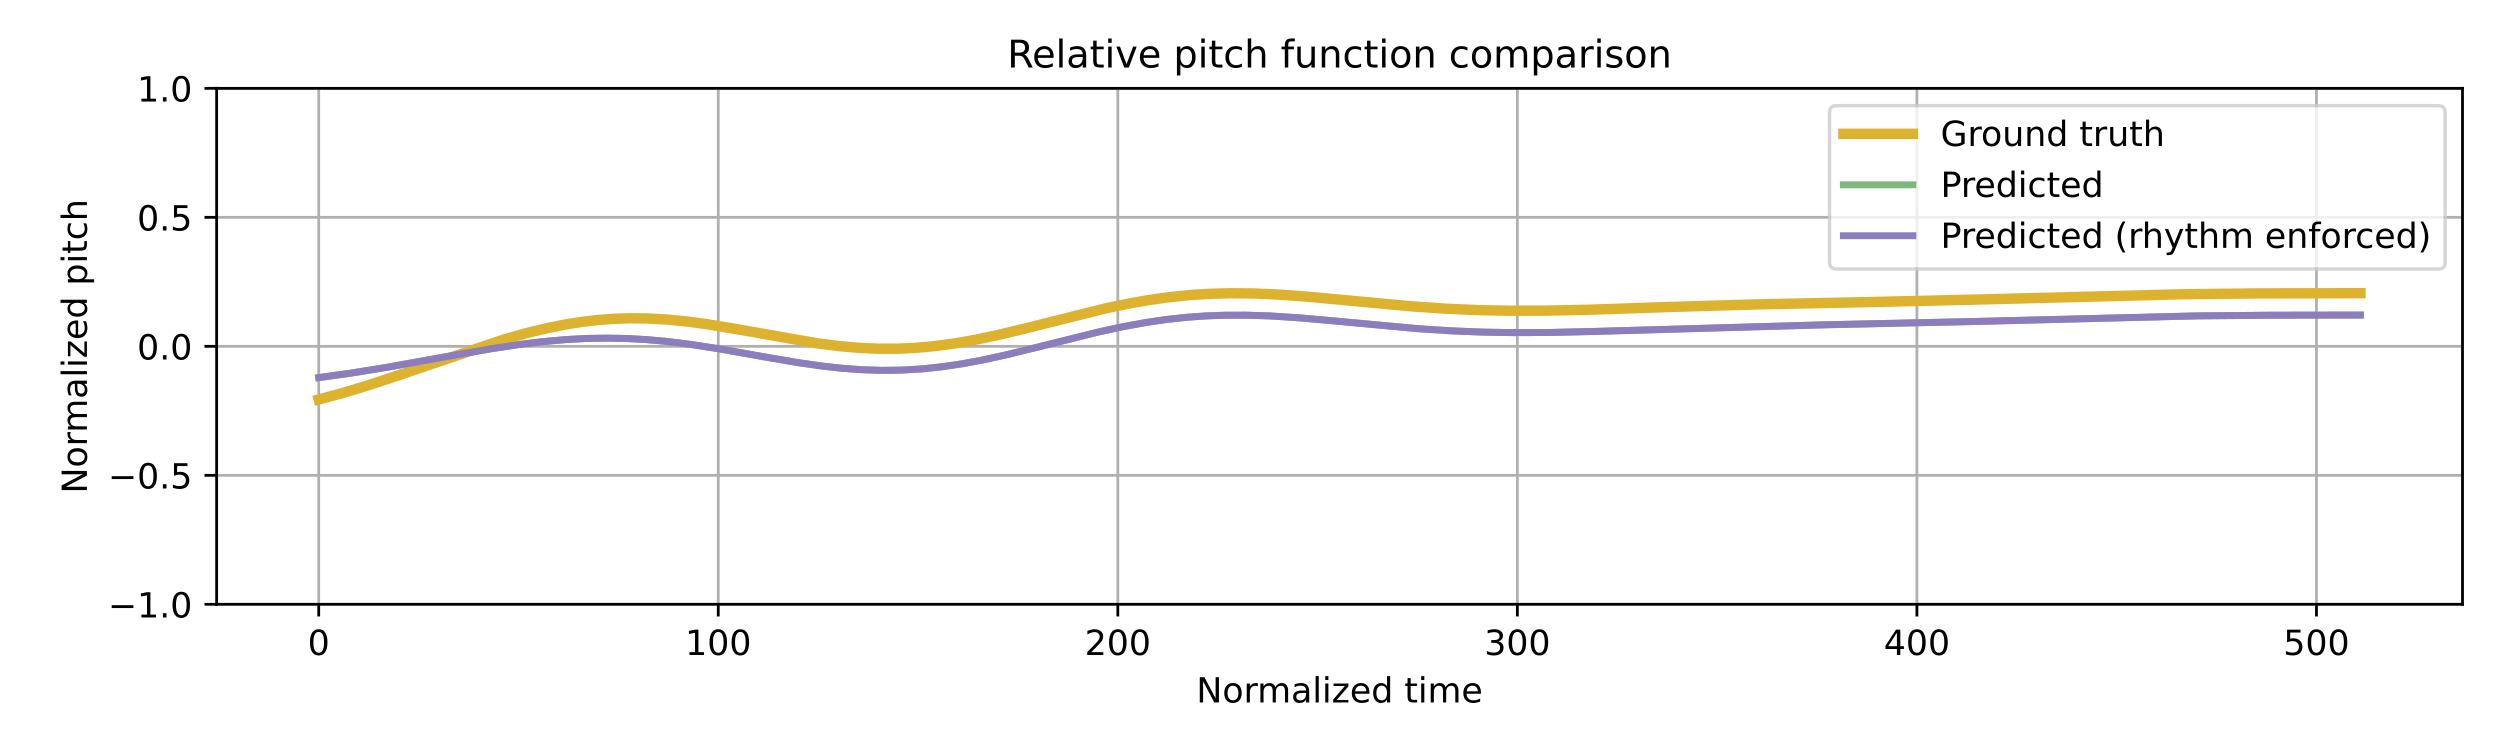
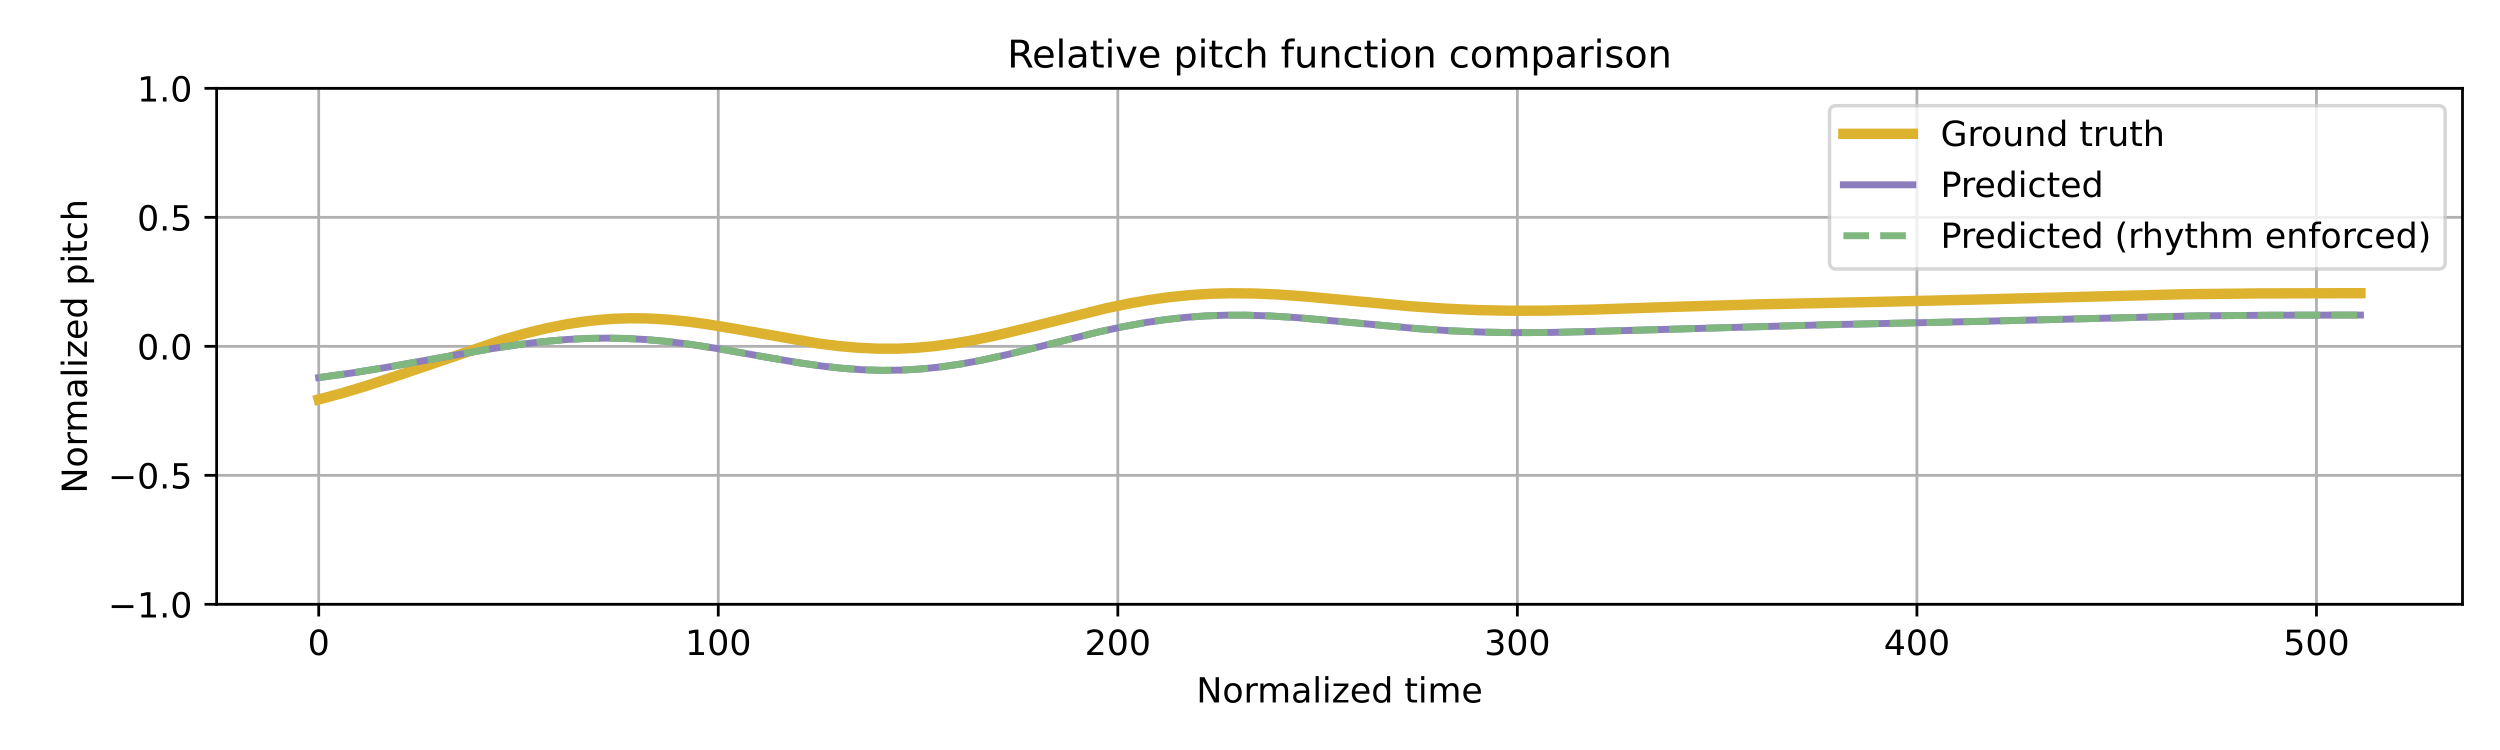
<svg xmlns="http://www.w3.org/2000/svg" xmlns:xlink="http://www.w3.org/1999/xlink" width="720pt" height="216pt" viewBox="0 0 720 216" version="1.1">
  <defs>
    <style type="text/css">*{stroke-linejoin: round; stroke-linecap: butt}</style>
  </defs>
  <g id="figure_1">
    <g id="patch_1">
      <path d="M 0 216  L 720 216  L 720 0  L 0 0  z " style="fill: #ffffff" />
    </g>
    <g id="axes_1">
      <g id="patch_2">
        <path d="M 62.39 174.04  L 709.2 174.04  L 709.2 25.44  L 62.39 25.44  z " style="fill: #ffffff" />
      </g>
      <g id="matplotlib.axis_1">
        <g id="xtick_1">
          <g id="line2d_1">
-             <path d="M 91.79 174.04  L 91.79 25.44  " clip-path="url(#pdd60c34e2d)" style="fill: none; stroke: #b0b0b0; stroke-width: 0.8; stroke-linecap: square" />
+             <path d="M 91.79 174.04  L 91.79 25.44  " clip-path="url(#p50a9465867)" style="fill: none; stroke: #b0b0b0; stroke-width: 0.8; stroke-linecap: square" />
          </g>
          <g id="line2d_2">
            <defs>
-               <path id="mc86337f830" d="M 0 0  L 0 3.5  " style="stroke: #000000; stroke-width: 0.8" />
-             </defs>
-             <g>
-               <use xlink:href="#mc86337f830" x="91.79" y="174.04" style="stroke: #000000; stroke-width: 0.8" />
+               <path id="ma3b66e88f8" d="M 0 0  L 0 3.5  " style="stroke: #000000; stroke-width: 0.8" />
+             </defs>
+             <g>
+               <use xlink:href="#ma3b66e88f8" x="91.79" y="174.04" style="stroke: #000000; stroke-width: 0.8" />
            </g>
          </g>
          <g id="text_1">
            <g transform="translate(88.60921 188.6384) scale(0.1 -0.1)">
              <defs>
                <path id="DejaVuSans-30" d="M 2034 4250  Q 1547 4250 1301 3770  Q 1056 3291 1056 2328  Q 1056 1369 1301 889  Q 1547 409 2034 409  Q 2525 409 2770 889  Q 3016 1369 3016 2328  Q 3016 3291 2770 3770  Q 2525 4250 2034 4250  z M 2034 4750  Q 2819 4750 3233 4129  Q 3647 3509 3647 2328  Q 3647 1150 3233 529  Q 2819 -91 2034 -91  Q 1250 -91 836 529  Q 422 1150 422 2328  Q 422 3509 836 4129  Q 1250 4750 2034 4750  z " transform="scale(0.015625)" />
              </defs>
              <use xlink:href="#DejaVuSans-30" />
            </g>
          </g>
        </g>
        <g id="xtick_2">
          <g id="line2d_3">
-             <path d="M 206.861 174.04  L 206.861 25.44  " clip-path="url(#pdd60c34e2d)" style="fill: none; stroke: #b0b0b0; stroke-width: 0.8; stroke-linecap: square" />
+             <path d="M 206.861 174.04  L 206.861 25.44  " clip-path="url(#p50a9465867)" style="fill: none; stroke: #b0b0b0; stroke-width: 0.8; stroke-linecap: square" />
          </g>
          <g id="line2d_4">
            <g>
-               <use xlink:href="#mc86337f830" x="206.861" y="174.04" style="stroke: #000000; stroke-width: 0.8" />
+               <use xlink:href="#ma3b66e88f8" x="206.861" y="174.04" style="stroke: #000000; stroke-width: 0.8" />
            </g>
          </g>
          <g id="text_2">
            <g transform="translate(197.317 188.6384) scale(0.1 -0.1)">
              <defs>
                <path id="DejaVuSans-31" d="M 794 531  L 1825 531  L 1825 4091  L 703 3866  L 703 4441  L 1819 4666  L 2450 4666  L 2450 531  L 3481 531  L 3481 0  L 794 0  L 794 531  z " transform="scale(0.015625)" />
              </defs>
              <use xlink:href="#DejaVuSans-31" />
              <use xlink:href="#DejaVuSans-30" transform="translate(63.62305 0)" />
              <use xlink:href="#DejaVuSans-30" transform="translate(127.2461 0)" />
            </g>
          </g>
        </g>
        <g id="xtick_3">
          <g id="line2d_5">
-             <path d="M 321.931 174.04  L 321.931 25.44  " clip-path="url(#pdd60c34e2d)" style="fill: none; stroke: #b0b0b0; stroke-width: 0.8; stroke-linecap: square" />
+             <path d="M 321.931 174.04  L 321.931 25.44  " clip-path="url(#p50a9465867)" style="fill: none; stroke: #b0b0b0; stroke-width: 0.8; stroke-linecap: square" />
          </g>
          <g id="line2d_6">
            <g>
-               <use xlink:href="#mc86337f830" x="321.931" y="174.04" style="stroke: #000000; stroke-width: 0.8" />
+               <use xlink:href="#ma3b66e88f8" x="321.931" y="174.04" style="stroke: #000000; stroke-width: 0.8" />
            </g>
          </g>
          <g id="text_3">
            <g transform="translate(312.3872 188.6384) scale(0.1 -0.1)">
              <defs>
                <path id="DejaVuSans-32" d="M 1228 531  L 3431 531  L 3431 0  L 469 0  L 469 531  Q 828 903 1448 1529  Q 2069 2156 2228 2338  Q 2531 2678 2651 2914  Q 2772 3150 2772 3378  Q 2772 3750 2511 3984  Q 2250 4219 1831 4219  Q 1534 4219 1204 4116  Q 875 4013 500 3803  L 500 4441  Q 881 4594 1212 4672  Q 1544 4750 1819 4750  Q 2544 4750 2975 4387  Q 3406 4025 3406 3419  Q 3406 3131 3298 2873  Q 3191 2616 2906 2266  Q 2828 2175 2409 1742  Q 1991 1309 1228 531  z " transform="scale(0.015625)" />
              </defs>
              <use xlink:href="#DejaVuSans-32" />
              <use xlink:href="#DejaVuSans-30" transform="translate(63.62305 0)" />
              <use xlink:href="#DejaVuSans-30" transform="translate(127.2461 0)" />
            </g>
          </g>
        </g>
        <g id="xtick_4">
          <g id="line2d_7">
-             <path d="M 437.001 174.04  L 437.001 25.44  " clip-path="url(#pdd60c34e2d)" style="fill: none; stroke: #b0b0b0; stroke-width: 0.8; stroke-linecap: square" />
+             <path d="M 437.001 174.04  L 437.001 25.44  " clip-path="url(#p50a9465867)" style="fill: none; stroke: #b0b0b0; stroke-width: 0.8; stroke-linecap: square" />
          </g>
          <g id="line2d_8">
            <g>
-               <use xlink:href="#mc86337f830" x="437.001" y="174.04" style="stroke: #000000; stroke-width: 0.8" />
+               <use xlink:href="#ma3b66e88f8" x="437.001" y="174.04" style="stroke: #000000; stroke-width: 0.8" />
            </g>
          </g>
          <g id="text_4">
            <g transform="translate(427.4575 188.6384) scale(0.1 -0.1)">
              <defs>
                <path id="DejaVuSans-33" d="M 2597 2516  Q 3050 2419 3304 2112  Q 3559 1806 3559 1356  Q 3559 666 3084 287  Q 2609 -91 1734 -91  Q 1441 -91 1130 -33  Q 819 25 488 141  L 488 750  Q 750 597 1062 519  Q 1375 441 1716 441  Q 2309 441 2620 675  Q 2931 909 2931 1356  Q 2931 1769 2642 2001  Q 2353 2234 1838 2234  L 1294 2234  L 1294 2753  L 1863 2753  Q 2328 2753 2575 2939  Q 2822 3125 2822 3475  Q 2822 3834 2567 4026  Q 2313 4219 1838 4219  Q 1578 4219 1281 4162  Q 984 4106 628 3988  L 628 4550  Q 988 4650 1302 4700  Q 1616 4750 1894 4750  Q 2613 4750 3031 4423  Q 3450 4097 3450 3541  Q 3450 3153 3228 2886  Q 3006 2619 2597 2516  z " transform="scale(0.015625)" />
              </defs>
              <use xlink:href="#DejaVuSans-33" />
              <use xlink:href="#DejaVuSans-30" transform="translate(63.62305 0)" />
              <use xlink:href="#DejaVuSans-30" transform="translate(127.2461 0)" />
            </g>
          </g>
        </g>
        <g id="xtick_5">
          <g id="line2d_9">
-             <path d="M 552.072 174.04  L 552.072 25.44  " clip-path="url(#pdd60c34e2d)" style="fill: none; stroke: #b0b0b0; stroke-width: 0.8; stroke-linecap: square" />
+             <path d="M 552.072 174.04  L 552.072 25.44  " clip-path="url(#p50a9465867)" style="fill: none; stroke: #b0b0b0; stroke-width: 0.8; stroke-linecap: square" />
          </g>
          <g id="line2d_10">
            <g>
-               <use xlink:href="#mc86337f830" x="552.072" y="174.04" style="stroke: #000000; stroke-width: 0.8" />
+               <use xlink:href="#ma3b66e88f8" x="552.072" y="174.04" style="stroke: #000000; stroke-width: 0.8" />
            </g>
          </g>
          <g id="text_5">
            <g transform="translate(542.5278 188.6384) scale(0.1 -0.1)">
              <defs>
                <path id="DejaVuSans-34" d="M 2419 4116  L 825 1625  L 2419 1625  L 2419 4116  z M 2253 4666  L 3047 4666  L 3047 1625  L 3713 1625  L 3713 1100  L 3047 1100  L 3047 0  L 2419 0  L 2419 1100  L 313 1100  L 313 1709  L 2253 4666  z " transform="scale(0.015625)" />
              </defs>
              <use xlink:href="#DejaVuSans-34" />
              <use xlink:href="#DejaVuSans-30" transform="translate(63.62305 0)" />
              <use xlink:href="#DejaVuSans-30" transform="translate(127.2461 0)" />
            </g>
          </g>
        </g>
        <g id="xtick_6">
          <g id="line2d_11">
-             <path d="M 667.142 174.04  L 667.142 25.44  " clip-path="url(#pdd60c34e2d)" style="fill: none; stroke: #b0b0b0; stroke-width: 0.8; stroke-linecap: square" />
+             <path d="M 667.142 174.04  L 667.142 25.44  " clip-path="url(#p50a9465867)" style="fill: none; stroke: #b0b0b0; stroke-width: 0.8; stroke-linecap: square" />
          </g>
          <g id="line2d_12">
            <g>
-               <use xlink:href="#mc86337f830" x="667.142" y="174.04" style="stroke: #000000; stroke-width: 0.8" />
+               <use xlink:href="#ma3b66e88f8" x="667.142" y="174.04" style="stroke: #000000; stroke-width: 0.8" />
            </g>
          </g>
          <g id="text_6">
            <g transform="translate(657.5981 188.6384) scale(0.1 -0.1)">
              <defs>
                <path id="DejaVuSans-35" d="M 691 4666  L 3169 4666  L 3169 4134  L 1269 4134  L 1269 2991  Q 1406 3038 1543 3061  Q 1681 3084 1819 3084  Q 2600 3084 3056 2656  Q 3513 2228 3513 1497  Q 3513 744 3044 326  Q 2575 -91 1722 -91  Q 1428 -91 1123 -41  Q 819 9 494 109  L 494 744  Q 775 591 1075 516  Q 1375 441 1709 441  Q 2250 441 2565 725  Q 2881 1009 2881 1497  Q 2881 1984 2565 2268  Q 2250 2553 1709 2553  Q 1456 2553 1204 2497  Q 953 2441 691 2322  L 691 4666  z " transform="scale(0.015625)" />
              </defs>
              <use xlink:href="#DejaVuSans-35" />
              <use xlink:href="#DejaVuSans-30" transform="translate(63.62305 0)" />
              <use xlink:href="#DejaVuSans-30" transform="translate(127.2461 0)" />
            </g>
          </g>
        </g>
        <g id="text_7">
          <g transform="translate(344.5544 202.3166) scale(0.1 -0.1)">
            <defs>
              <path id="DejaVuSans-4e" d="M 628 4666  L 1478 4666  L 3547 763  L 3547 4666  L 4159 4666  L 4159 0  L 3309 0  L 1241 3903  L 1241 0  L 628 0  L 628 4666  z " transform="scale(0.015625)" />
              <path id="DejaVuSans-6f" d="M 1959 3097  Q 1497 3097 1228 2736  Q 959 2375 959 1747  Q 959 1119 1226 758  Q 1494 397 1959 397  Q 2419 397 2687 759  Q 2956 1122 2956 1747  Q 2956 2369 2687 2733  Q 2419 3097 1959 3097  z M 1959 3584  Q 2709 3584 3137 3096  Q 3566 2609 3566 1747  Q 3566 888 3137 398  Q 2709 -91 1959 -91  Q 1206 -91 779 398  Q 353 888 353 1747  Q 353 2609 779 3096  Q 1206 3584 1959 3584  z " transform="scale(0.015625)" />
              <path id="DejaVuSans-72" d="M 2631 2963  Q 2534 3019 2420 3045  Q 2306 3072 2169 3072  Q 1681 3072 1420 2755  Q 1159 2438 1159 1844  L 1159 0  L 581 0  L 581 3500  L 1159 3500  L 1159 2956  Q 1341 3275 1631 3429  Q 1922 3584 2338 3584  Q 2397 3584 2469 3576  Q 2541 3569 2628 3553  L 2631 2963  z " transform="scale(0.015625)" />
              <path id="DejaVuSans-6d" d="M 3328 2828  Q 3544 3216 3844 3400  Q 4144 3584 4550 3584  Q 5097 3584 5394 3201  Q 5691 2819 5691 2113  L 5691 0  L 5113 0  L 5113 2094  Q 5113 2597 4934 2840  Q 4756 3084 4391 3084  Q 3944 3084 3684 2787  Q 3425 2491 3425 1978  L 3425 0  L 2847 0  L 2847 2094  Q 2847 2600 2669 2842  Q 2491 3084 2119 3084  Q 1678 3084 1418 2786  Q 1159 2488 1159 1978  L 1159 0  L 581 0  L 581 3500  L 1159 3500  L 1159 2956  Q 1356 3278 1631 3431  Q 1906 3584 2284 3584  Q 2666 3584 2933 3390  Q 3200 3197 3328 2828  z " transform="scale(0.015625)" />
              <path id="DejaVuSans-61" d="M 2194 1759  Q 1497 1759 1228 1600  Q 959 1441 959 1056  Q 959 750 1161 570  Q 1363 391 1709 391  Q 2188 391 2477 730  Q 2766 1069 2766 1631  L 2766 1759  L 2194 1759  z M 3341 1997  L 3341 0  L 2766 0  L 2766 531  Q 2569 213 2275 61  Q 1981 -91 1556 -91  Q 1019 -91 701 211  Q 384 513 384 1019  Q 384 1609 779 1909  Q 1175 2209 1959 2209  L 2766 2209  L 2766 2266  Q 2766 2663 2505 2880  Q 2244 3097 1772 3097  Q 1472 3097 1187 3025  Q 903 2953 641 2809  L 641 3341  Q 956 3463 1253 3523  Q 1550 3584 1831 3584  Q 2591 3584 2966 3190  Q 3341 2797 3341 1997  z " transform="scale(0.015625)" />
              <path id="DejaVuSans-6c" d="M 603 4863  L 1178 4863  L 1178 0  L 603 0  L 603 4863  z " transform="scale(0.015625)" />
              <path id="DejaVuSans-69" d="M 603 3500  L 1178 3500  L 1178 0  L 603 0  L 603 3500  z M 603 4863  L 1178 4863  L 1178 4134  L 603 4134  L 603 4863  z " transform="scale(0.015625)" />
              <path id="DejaVuSans-7a" d="M 353 3500  L 3084 3500  L 3084 2975  L 922 459  L 3084 459  L 3084 0  L 275 0  L 275 525  L 2438 3041  L 353 3041  L 353 3500  z " transform="scale(0.015625)" />
              <path id="DejaVuSans-65" d="M 3597 1894  L 3597 1613  L 953 1613  Q 991 1019 1311 708  Q 1631 397 2203 397  Q 2534 397 2845 478  Q 3156 559 3463 722  L 3463 178  Q 3153 47 2828 -22  Q 2503 -91 2169 -91  Q 1331 -91 842 396  Q 353 884 353 1716  Q 353 2575 817 3079  Q 1281 3584 2069 3584  Q 2775 3584 3186 3129  Q 3597 2675 3597 1894  z M 3022 2063  Q 3016 2534 2758 2815  Q 2500 3097 2075 3097  Q 1594 3097 1305 2825  Q 1016 2553 972 2059  L 3022 2063  z " transform="scale(0.015625)" />
              <path id="DejaVuSans-64" d="M 2906 2969  L 2906 4863  L 3481 4863  L 3481 0  L 2906 0  L 2906 525  Q 2725 213 2448 61  Q 2172 -91 1784 -91  Q 1150 -91 751 415  Q 353 922 353 1747  Q 353 2572 751 3078  Q 1150 3584 1784 3584  Q 2172 3584 2448 3432  Q 2725 3281 2906 2969  z M 947 1747  Q 947 1113 1208 752  Q 1469 391 1925 391  Q 2381 391 2643 752  Q 2906 1113 2906 1747  Q 2906 2381 2643 2742  Q 2381 3103 1925 3103  Q 1469 3103 1208 2742  Q 947 2381 947 1747  z " transform="scale(0.015625)" />
              <path id="DejaVuSans-20" transform="scale(0.015625)" />
              <path id="DejaVuSans-74" d="M 1172 4494  L 1172 3500  L 2356 3500  L 2356 3053  L 1172 3053  L 1172 1153  Q 1172 725 1289 603  Q 1406 481 1766 481  L 2356 481  L 2356 0  L 1766 0  Q 1100 0 847 248  Q 594 497 594 1153  L 594 3053  L 172 3053  L 172 3500  L 594 3500  L 594 4494  L 1172 4494  z " transform="scale(0.015625)" />
            </defs>
            <use xlink:href="#DejaVuSans-4e" />
            <use xlink:href="#DejaVuSans-6f" transform="translate(74.80469 0)" />
            <use xlink:href="#DejaVuSans-72" transform="translate(135.9863 0)" />
            <use xlink:href="#DejaVuSans-6d" transform="translate(175.3496 0)" />
            <use xlink:href="#DejaVuSans-61" transform="translate(272.7617 0)" />
            <use xlink:href="#DejaVuSans-6c" transform="translate(334.041 0)" />
            <use xlink:href="#DejaVuSans-69" transform="translate(361.8242 0)" />
            <use xlink:href="#DejaVuSans-7a" transform="translate(389.6074 0)" />
            <use xlink:href="#DejaVuSans-65" transform="translate(442.0977 0)" />
            <use xlink:href="#DejaVuSans-64" transform="translate(503.6211 0)" />
            <use xlink:href="#DejaVuSans-20" transform="translate(567.0977 0)" />
            <use xlink:href="#DejaVuSans-74" transform="translate(598.8848 0)" />
            <use xlink:href="#DejaVuSans-69" transform="translate(638.0938 0)" />
            <use xlink:href="#DejaVuSans-6d" transform="translate(665.877 0)" />
            <use xlink:href="#DejaVuSans-65" transform="translate(763.2891 0)" />
          </g>
        </g>
      </g>
      <g id="matplotlib.axis_2">
        <g id="ytick_1">
          <g id="line2d_13">
-             <path d="M 62.39 174.04  L 709.2 174.04  " clip-path="url(#pdd60c34e2d)" style="fill: none; stroke: #b0b0b0; stroke-width: 0.8; stroke-linecap: square" />
+             <path d="M 62.39 174.04  L 709.2 174.04  " clip-path="url(#p50a9465867)" style="fill: none; stroke: #b0b0b0; stroke-width: 0.8; stroke-linecap: square" />
          </g>
          <g id="line2d_14">
            <defs>
-               <path id="mdc6398d1dd" d="M 0 0  L -3.5 0  " style="stroke: #000000; stroke-width: 0.8" />
-             </defs>
-             <g>
-               <use xlink:href="#mdc6398d1dd" x="62.39" y="174.04" style="stroke: #000000; stroke-width: 0.8" />
+               <path id="m02792eb2a5" d="M 0 0  L -3.5 0  " style="stroke: #000000; stroke-width: 0.8" />
+             </defs>
+             <g>
+               <use xlink:href="#m02792eb2a5" x="62.39" y="174.04" style="stroke: #000000; stroke-width: 0.8" />
            </g>
          </g>
          <g id="text_8">
            <g transform="translate(31.10719 177.8392) scale(0.1 -0.1)">
              <defs>
                <path id="DejaVuSans-2212" d="M 678 2272  L 4684 2272  L 4684 1741  L 678 1741  L 678 2272  z " transform="scale(0.015625)" />
                <path id="DejaVuSans-2e" d="M 684 794  L 1344 794  L 1344 0  L 684 0  L 684 794  z " transform="scale(0.015625)" />
              </defs>
              <use xlink:href="#DejaVuSans-2212" />
              <use xlink:href="#DejaVuSans-31" transform="translate(83.78906 0)" />
              <use xlink:href="#DejaVuSans-2e" transform="translate(147.4121 0)" />
              <use xlink:href="#DejaVuSans-30" transform="translate(179.1992 0)" />
            </g>
          </g>
        </g>
        <g id="ytick_2">
          <g id="line2d_15">
-             <path d="M 62.39 136.89  L 709.2 136.89  " clip-path="url(#pdd60c34e2d)" style="fill: none; stroke: #b0b0b0; stroke-width: 0.8; stroke-linecap: square" />
+             <path d="M 62.39 136.89  L 709.2 136.89  " clip-path="url(#p50a9465867)" style="fill: none; stroke: #b0b0b0; stroke-width: 0.8; stroke-linecap: square" />
          </g>
          <g id="line2d_16">
            <g>
-               <use xlink:href="#mdc6398d1dd" x="62.39" y="136.89" style="stroke: #000000; stroke-width: 0.8" />
+               <use xlink:href="#m02792eb2a5" x="62.39" y="136.89" style="stroke: #000000; stroke-width: 0.8" />
            </g>
          </g>
          <g id="text_9">
            <g transform="translate(31.10719 140.6892) scale(0.1 -0.1)">
              <use xlink:href="#DejaVuSans-2212" />
              <use xlink:href="#DejaVuSans-30" transform="translate(83.78906 0)" />
              <use xlink:href="#DejaVuSans-2e" transform="translate(147.4121 0)" />
              <use xlink:href="#DejaVuSans-35" transform="translate(179.1992 0)" />
            </g>
          </g>
        </g>
        <g id="ytick_3">
          <g id="line2d_17">
-             <path d="M 62.39 99.74  L 709.2 99.74  " clip-path="url(#pdd60c34e2d)" style="fill: none; stroke: #b0b0b0; stroke-width: 0.8; stroke-linecap: square" />
+             <path d="M 62.39 99.74  L 709.2 99.74  " clip-path="url(#p50a9465867)" style="fill: none; stroke: #b0b0b0; stroke-width: 0.8; stroke-linecap: square" />
          </g>
          <g id="line2d_18">
            <g>
-               <use xlink:href="#mdc6398d1dd" x="62.39" y="99.74" style="stroke: #000000; stroke-width: 0.8" />
+               <use xlink:href="#m02792eb2a5" x="62.39" y="99.74" style="stroke: #000000; stroke-width: 0.8" />
            </g>
          </g>
          <g id="text_10">
            <g transform="translate(39.48687 103.5392) scale(0.1 -0.1)">
              <use xlink:href="#DejaVuSans-30" />
              <use xlink:href="#DejaVuSans-2e" transform="translate(63.62305 0)" />
              <use xlink:href="#DejaVuSans-30" transform="translate(95.41016 0)" />
            </g>
          </g>
        </g>
        <g id="ytick_4">
          <g id="line2d_19">
-             <path d="M 62.39 62.59  L 709.2 62.59  " clip-path="url(#pdd60c34e2d)" style="fill: none; stroke: #b0b0b0; stroke-width: 0.8; stroke-linecap: square" />
+             <path d="M 62.39 62.59  L 709.2 62.59  " clip-path="url(#p50a9465867)" style="fill: none; stroke: #b0b0b0; stroke-width: 0.8; stroke-linecap: square" />
          </g>
          <g id="line2d_20">
            <g>
-               <use xlink:href="#mdc6398d1dd" x="62.39" y="62.59" style="stroke: #000000; stroke-width: 0.8" />
+               <use xlink:href="#m02792eb2a5" x="62.39" y="62.59" style="stroke: #000000; stroke-width: 0.8" />
            </g>
          </g>
          <g id="text_11">
            <g transform="translate(39.48687 66.38922) scale(0.1 -0.1)">
              <use xlink:href="#DejaVuSans-30" />
              <use xlink:href="#DejaVuSans-2e" transform="translate(63.62305 0)" />
              <use xlink:href="#DejaVuSans-35" transform="translate(95.41016 0)" />
            </g>
          </g>
        </g>
        <g id="ytick_5">
          <g id="line2d_21">
-             <path d="M 62.39 25.44  L 709.2 25.44  " clip-path="url(#pdd60c34e2d)" style="fill: none; stroke: #b0b0b0; stroke-width: 0.8; stroke-linecap: square" />
+             <path d="M 62.39 25.44  L 709.2 25.44  " clip-path="url(#p50a9465867)" style="fill: none; stroke: #b0b0b0; stroke-width: 0.8; stroke-linecap: square" />
          </g>
          <g id="line2d_22">
            <g>
-               <use xlink:href="#mdc6398d1dd" x="62.39" y="25.44" style="stroke: #000000; stroke-width: 0.8" />
+               <use xlink:href="#m02792eb2a5" x="62.39" y="25.44" style="stroke: #000000; stroke-width: 0.8" />
            </g>
          </g>
          <g id="text_12">
            <g transform="translate(39.48687 29.23922) scale(0.1 -0.1)">
              <use xlink:href="#DejaVuSans-31" />
              <use xlink:href="#DejaVuSans-2e" transform="translate(63.62305 0)" />
              <use xlink:href="#DejaVuSans-30" transform="translate(95.41016 0)" />
            </g>
          </g>
        </g>
        <g id="text_13">
          <g transform="translate(25.0275 142.1259) rotate(-90) scale(0.1 -0.1)">
            <defs>
              <path id="DejaVuSans-70" d="M 1159 525  L 1159 -1331  L 581 -1331  L 581 3500  L 1159 3500  L 1159 2969  Q 1341 3281 1617 3432  Q 1894 3584 2278 3584  Q 2916 3584 3314 3078  Q 3713 2572 3713 1747  Q 3713 922 3314 415  Q 2916 -91 2278 -91  Q 1894 -91 1617 61  Q 1341 213 1159 525  z M 3116 1747  Q 3116 2381 2855 2742  Q 2594 3103 2138 3103  Q 1681 3103 1420 2742  Q 1159 2381 1159 1747  Q 1159 1113 1420 752  Q 1681 391 2138 391  Q 2594 391 2855 752  Q 3116 1113 3116 1747  z " transform="scale(0.015625)" />
              <path id="DejaVuSans-63" d="M 3122 3366  L 3122 2828  Q 2878 2963 2633 3030  Q 2388 3097 2138 3097  Q 1578 3097 1268 2742  Q 959 2388 959 1747  Q 959 1106 1268 751  Q 1578 397 2138 397  Q 2388 397 2633 464  Q 2878 531 3122 666  L 3122 134  Q 2881 22 2623 -34  Q 2366 -91 2075 -91  Q 1284 -91 818 406  Q 353 903 353 1747  Q 353 2603 823 3093  Q 1294 3584 2113 3584  Q 2378 3584 2631 3529  Q 2884 3475 3122 3366  z " transform="scale(0.015625)" />
              <path id="DejaVuSans-68" d="M 3513 2113  L 3513 0  L 2938 0  L 2938 2094  Q 2938 2591 2744 2837  Q 2550 3084 2163 3084  Q 1697 3084 1428 2787  Q 1159 2491 1159 1978  L 1159 0  L 581 0  L 581 4863  L 1159 4863  L 1159 2956  Q 1366 3272 1645 3428  Q 1925 3584 2291 3584  Q 2894 3584 3203 3211  Q 3513 2838 3513 2113  z " transform="scale(0.015625)" />
            </defs>
            <use xlink:href="#DejaVuSans-4e" />
            <use xlink:href="#DejaVuSans-6f" transform="translate(74.80469 0)" />
            <use xlink:href="#DejaVuSans-72" transform="translate(135.9863 0)" />
            <use xlink:href="#DejaVuSans-6d" transform="translate(175.3496 0)" />
            <use xlink:href="#DejaVuSans-61" transform="translate(272.7617 0)" />
            <use xlink:href="#DejaVuSans-6c" transform="translate(334.041 0)" />
            <use xlink:href="#DejaVuSans-69" transform="translate(361.8242 0)" />
            <use xlink:href="#DejaVuSans-7a" transform="translate(389.6074 0)" />
            <use xlink:href="#DejaVuSans-65" transform="translate(442.0977 0)" />
            <use xlink:href="#DejaVuSans-64" transform="translate(503.6211 0)" />
            <use xlink:href="#DejaVuSans-20" transform="translate(567.0977 0)" />
            <use xlink:href="#DejaVuSans-70" transform="translate(598.8848 0)" />
            <use xlink:href="#DejaVuSans-69" transform="translate(662.3613 0)" />
            <use xlink:href="#DejaVuSans-74" transform="translate(690.1445 0)" />
            <use xlink:href="#DejaVuSans-63" transform="translate(729.3535 0)" />
            <use xlink:href="#DejaVuSans-68" transform="translate(784.334 0)" />
          </g>
        </g>
      </g>
      <g id="line2d_23">
-         <path d="M 91.79 115.042  L 98.695 113.182  L 105.599 111.101  L 114.805 108.064  L 144.723 97.896  L 151.627 95.941  L 157.381 94.544  L 163.134 93.397  L 167.737 92.677  L 172.34 92.146  L 176.942 91.807  L 181.545 91.662  L 186.148 91.707  L 191.902 92.014  L 197.655 92.571  L 203.409 93.34  L 211.464 94.672  L 235.628 98.924  L 241.382 99.65  L 247.135 100.161  L 252.889 100.423  L 258.642 100.416  L 263.245 100.209  L 268.999 99.702  L 274.752 98.935  L 280.506 97.935  L 287.41 96.483  L 295.465 94.541  L 318.479 88.8  L 325.383 87.369  L 331.137 86.368  L 336.89 85.569  L 342.644 84.984  L 348.397 84.615  L 354.151 84.457  L 361.055 84.519  L 367.959 84.818  L 376.014 85.393  L 387.521 86.46  L 405.932 88.177  L 416.289 88.893  L 425.494 89.302  L 434.7 89.49  L 445.056 89.469  L 457.714 89.198  L 481.879 88.377  L 506.043 87.664  L 538.263 86.998  L 570.483 86.242  L 629.169 84.735  L 649.881 84.507  L 678.649 84.438  L 679.8 84.438  L 679.8 84.438  " clip-path="url(#pdd60c34e2d)" style="fill: none; stroke: #ddb22f; stroke-width: 3; stroke-linecap: square" />
+         <path d="M 91.79 115.042  L 98.695 113.182  L 105.599 111.101  L 114.805 108.064  L 144.723 97.896  L 151.627 95.941  L 157.381 94.544  L 163.134 93.397  L 167.737 92.677  L 172.34 92.146  L 176.942 91.807  L 181.545 91.662  L 186.148 91.707  L 191.902 92.014  L 197.655 92.571  L 203.409 93.34  L 211.464 94.672  L 235.628 98.924  L 241.382 99.65  L 247.135 100.161  L 252.889 100.423  L 258.642 100.416  L 263.245 100.209  L 268.999 99.702  L 274.752 98.935  L 280.506 97.935  L 287.41 96.483  L 295.465 94.541  L 318.479 88.8  L 325.383 87.369  L 331.137 86.368  L 336.89 85.569  L 342.644 84.984  L 348.397 84.615  L 354.151 84.457  L 361.055 84.519  L 367.959 84.818  L 376.014 85.393  L 387.521 86.46  L 405.932 88.177  L 416.289 88.893  L 425.494 89.302  L 434.7 89.49  L 445.056 89.469  L 457.714 89.198  L 481.879 88.377  L 506.043 87.664  L 538.263 86.998  L 570.483 86.242  L 629.169 84.735  L 649.881 84.507  L 678.649 84.438  L 679.8 84.438  L 679.8 84.438  " clip-path="url(#p50a9465867)" style="fill: none; stroke: #ddb22f; stroke-width: 3; stroke-linecap: square" />
      </g>
      <g id="line2d_24">
-         <path d="M 91.79 108.746  L 100.996 107.474  L 111.352 105.799  L 126.312 103.106  L 141.271 100.466  L 149.326 99.249  L 156.23 98.401  L 163.134 97.785  L 168.888 97.478  L 174.641 97.374  L 180.395 97.482  L 186.148 97.8  L 191.902 98.317  L 198.806 99.171  L 206.861 100.42  L 219.518 102.668  L 229.875 104.44  L 236.779 105.428  L 242.533 106.063  L 248.286 106.485  L 254.04 106.666  L 259.793 106.586  L 265.547 106.239  L 271.3 105.631  L 277.054 104.78  L 282.807 103.715  L 289.711 102.211  L 298.917 99.955  L 316.177 95.654  L 323.082 94.154  L 329.986 92.885  L 335.739 92.039  L 341.493 91.404  L 347.246 90.985  L 353 90.778  L 358.753 90.768  L 365.658 90.986  L 373.713 91.494  L 384.069 92.406  L 408.234 94.648  L 417.439 95.251  L 426.645 95.636  L 435.851 95.8  L 446.207 95.755  L 458.865 95.464  L 525.605 93.541  L 568.181 92.601  L 632.621 90.978  L 654.484 90.778  L 679.8 90.734  L 679.8 90.734  " clip-path="url(#pdd60c34e2d)" style="fill: none; stroke: #7fb77e; stroke-width: 2; stroke-linecap: square" />
+         <path d="M 91.79 108.746  L 100.996 107.474  L 111.352 105.799  L 126.312 103.106  L 141.271 100.466  L 149.326 99.249  L 156.23 98.401  L 163.134 97.785  L 168.888 97.478  L 174.641 97.374  L 180.395 97.482  L 186.148 97.8  L 191.902 98.317  L 198.806 99.171  L 206.861 100.42  L 219.518 102.668  L 229.875 104.44  L 236.779 105.428  L 242.533 106.063  L 248.286 106.485  L 254.04 106.666  L 259.793 106.586  L 265.547 106.239  L 271.3 105.631  L 277.054 104.78  L 282.807 103.715  L 289.711 102.211  L 298.917 99.955  L 316.177 95.654  L 323.082 94.154  L 329.986 92.885  L 335.739 92.039  L 341.493 91.404  L 347.246 90.985  L 353 90.778  L 358.753 90.768  L 365.658 90.986  L 373.713 91.494  L 384.069 92.406  L 408.234 94.648  L 417.439 95.251  L 426.645 95.636  L 435.851 95.8  L 446.207 95.755  L 458.865 95.464  L 525.605 93.541  L 568.181 92.601  L 632.621 90.978  L 654.484 90.778  L 679.8 90.734  L 679.8 90.734  " clip-path="url(#p50a9465867)" style="fill: none; stroke: #8e7dbe; stroke-width: 2; stroke-linecap: square" />
      </g>
      <g id="line2d_25">
-         <path d="M 91.79 108.746  L 100.996 107.474  L 111.352 105.799  L 126.312 103.106  L 141.271 100.466  L 149.326 99.249  L 156.23 98.401  L 163.134 97.785  L 168.888 97.478  L 174.641 97.374  L 180.395 97.482  L 186.148 97.8  L 191.902 98.317  L 198.806 99.171  L 206.861 100.42  L 219.518 102.668  L 229.875 104.44  L 236.779 105.428  L 242.533 106.063  L 248.286 106.485  L 254.04 106.666  L 259.793 106.586  L 265.547 106.239  L 271.3 105.631  L 277.054 104.78  L 282.807 103.715  L 289.711 102.211  L 298.917 99.955  L 316.177 95.654  L 323.082 94.154  L 329.986 92.885  L 335.739 92.039  L 341.493 91.404  L 347.246 90.985  L 353 90.778  L 358.753 90.768  L 365.658 90.986  L 373.713 91.494  L 384.069 92.406  L 408.234 94.648  L 417.439 95.251  L 426.645 95.636  L 435.851 95.8  L 446.207 95.755  L 458.865 95.464  L 525.605 93.541  L 568.181 92.601  L 632.621 90.978  L 654.484 90.778  L 679.8 90.734  L 679.8 90.734  " clip-path="url(#pdd60c34e2d)" style="fill: none; stroke: #8e7dbe; stroke-width: 2; stroke-linecap: square" />
+         <path d="M 91.79 108.746  L 100.996 107.474  L 111.352 105.799  L 126.312 103.106  L 141.271 100.466  L 149.326 99.249  L 156.23 98.401  L 163.134 97.785  L 168.888 97.478  L 174.641 97.374  L 180.395 97.482  L 186.148 97.8  L 191.902 98.317  L 198.806 99.171  L 206.861 100.42  L 219.518 102.668  L 229.875 104.44  L 236.779 105.428  L 242.533 106.063  L 248.286 106.485  L 254.04 106.666  L 259.793 106.586  L 265.547 106.239  L 271.3 105.631  L 277.054 104.78  L 282.807 103.715  L 289.711 102.211  L 298.917 99.955  L 316.177 95.654  L 323.082 94.154  L 329.986 92.885  L 335.739 92.039  L 341.493 91.404  L 347.246 90.985  L 353 90.778  L 358.753 90.768  L 365.658 90.986  L 373.713 91.494  L 384.069 92.406  L 408.234 94.648  L 417.439 95.251  L 426.645 95.636  L 435.851 95.8  L 446.207 95.755  L 458.865 95.464  L 525.605 93.541  L 568.181 92.601  L 632.621 90.978  L 654.484 90.778  L 679.8 90.734  L 679.8 90.734  " clip-path="url(#p50a9465867)" style="fill: none; stroke-dasharray: 7.4,3.2; stroke-dashoffset: 0; stroke: #7fb77e; stroke-width: 2" />
      </g>
      <g id="patch_3">
        <path d="M 62.39 174.04  L 62.39 25.44  " style="fill: none; stroke: #000000; stroke-width: 0.8; stroke-linejoin: miter; stroke-linecap: square" />
      </g>
      <g id="patch_4">
        <path d="M 709.2 174.04  L 709.2 25.44  " style="fill: none; stroke: #000000; stroke-width: 0.8; stroke-linejoin: miter; stroke-linecap: square" />
      </g>
      <g id="patch_5">
        <path d="M 62.39 174.04  L 709.2 174.04  " style="fill: none; stroke: #000000; stroke-width: 0.8; stroke-linejoin: miter; stroke-linecap: square" />
      </g>
      <g id="patch_6">
        <path d="M 62.39 25.44  L 709.2 25.44  " style="fill: none; stroke: #000000; stroke-width: 0.8; stroke-linejoin: miter; stroke-linecap: square" />
      </g>
      <g id="text_14">
        <g transform="translate(290.1045 19.44) scale(0.11 -0.11)">
          <defs>
            <path id="DejaVuSans-52" d="M 2841 2188  Q 3044 2119 3236 1894  Q 3428 1669 3622 1275  L 4263 0  L 3584 0  L 2988 1197  Q 2756 1666 2539 1819  Q 2322 1972 1947 1972  L 1259 1972  L 1259 0  L 628 0  L 628 4666  L 2053 4666  Q 2853 4666 3247 4331  Q 3641 3997 3641 3322  Q 3641 2881 3436 2590  Q 3231 2300 2841 2188  z M 1259 4147  L 1259 2491  L 2053 2491  Q 2509 2491 2742 2702  Q 2975 2913 2975 3322  Q 2975 3731 2742 3939  Q 2509 4147 2053 4147  L 1259 4147  z " transform="scale(0.015625)" />
            <path id="DejaVuSans-76" d="M 191 3500  L 800 3500  L 1894 563  L 2988 3500  L 3597 3500  L 2284 0  L 1503 0  L 191 3500  z " transform="scale(0.015625)" />
            <path id="DejaVuSans-66" d="M 2375 4863  L 2375 4384  L 1825 4384  Q 1516 4384 1395 4259  Q 1275 4134 1275 3809  L 1275 3500  L 2222 3500  L 2222 3053  L 1275 3053  L 1275 0  L 697 0  L 697 3053  L 147 3053  L 147 3500  L 697 3500  L 697 3744  Q 697 4328 969 4595  Q 1241 4863 1831 4863  L 2375 4863  z " transform="scale(0.015625)" />
            <path id="DejaVuSans-75" d="M 544 1381  L 544 3500  L 1119 3500  L 1119 1403  Q 1119 906 1312 657  Q 1506 409 1894 409  Q 2359 409 2629 706  Q 2900 1003 2900 1516  L 2900 3500  L 3475 3500  L 3475 0  L 2900 0  L 2900 538  Q 2691 219 2414 64  Q 2138 -91 1772 -91  Q 1169 -91 856 284  Q 544 659 544 1381  z M 1991 3584  L 1991 3584  z " transform="scale(0.015625)" />
            <path id="DejaVuSans-6e" d="M 3513 2113  L 3513 0  L 2938 0  L 2938 2094  Q 2938 2591 2744 2837  Q 2550 3084 2163 3084  Q 1697 3084 1428 2787  Q 1159 2491 1159 1978  L 1159 0  L 581 0  L 581 3500  L 1159 3500  L 1159 2956  Q 1366 3272 1645 3428  Q 1925 3584 2291 3584  Q 2894 3584 3203 3211  Q 3513 2838 3513 2113  z " transform="scale(0.015625)" />
            <path id="DejaVuSans-73" d="M 2834 3397  L 2834 2853  Q 2591 2978 2328 3040  Q 2066 3103 1784 3103  Q 1356 3103 1142 2972  Q 928 2841 928 2578  Q 928 2378 1081 2264  Q 1234 2150 1697 2047  L 1894 2003  Q 2506 1872 2764 1633  Q 3022 1394 3022 966  Q 3022 478 2636 193  Q 2250 -91 1575 -91  Q 1294 -91 989 -36  Q 684 19 347 128  L 347 722  Q 666 556 975 473  Q 1284 391 1588 391  Q 1994 391 2212 530  Q 2431 669 2431 922  Q 2431 1156 2273 1281  Q 2116 1406 1581 1522  L 1381 1569  Q 847 1681 609 1914  Q 372 2147 372 2553  Q 372 3047 722 3315  Q 1072 3584 1716 3584  Q 2034 3584 2315 3537  Q 2597 3491 2834 3397  z " transform="scale(0.015625)" />
          </defs>
          <use xlink:href="#DejaVuSans-52" />
          <use xlink:href="#DejaVuSans-65" transform="translate(64.98242 0)" />
          <use xlink:href="#DejaVuSans-6c" transform="translate(126.5059 0)" />
          <use xlink:href="#DejaVuSans-61" transform="translate(154.2891 0)" />
          <use xlink:href="#DejaVuSans-74" transform="translate(215.5684 0)" />
          <use xlink:href="#DejaVuSans-69" transform="translate(254.7773 0)" />
          <use xlink:href="#DejaVuSans-76" transform="translate(282.5605 0)" />
          <use xlink:href="#DejaVuSans-65" transform="translate(341.7402 0)" />
          <use xlink:href="#DejaVuSans-20" transform="translate(403.2637 0)" />
          <use xlink:href="#DejaVuSans-70" transform="translate(435.0508 0)" />
          <use xlink:href="#DejaVuSans-69" transform="translate(498.5273 0)" />
          <use xlink:href="#DejaVuSans-74" transform="translate(526.3105 0)" />
          <use xlink:href="#DejaVuSans-63" transform="translate(565.5195 0)" />
          <use xlink:href="#DejaVuSans-68" transform="translate(620.5 0)" />
          <use xlink:href="#DejaVuSans-20" transform="translate(683.8789 0)" />
          <use xlink:href="#DejaVuSans-66" transform="translate(715.666 0)" />
          <use xlink:href="#DejaVuSans-75" transform="translate(750.8711 0)" />
          <use xlink:href="#DejaVuSans-6e" transform="translate(814.25 0)" />
          <use xlink:href="#DejaVuSans-63" transform="translate(877.6289 0)" />
          <use xlink:href="#DejaVuSans-74" transform="translate(932.6094 0)" />
          <use xlink:href="#DejaVuSans-69" transform="translate(971.8184 0)" />
          <use xlink:href="#DejaVuSans-6f" transform="translate(999.6016 0)" />
          <use xlink:href="#DejaVuSans-6e" transform="translate(1060.783 0)" />
          <use xlink:href="#DejaVuSans-20" transform="translate(1124.162 0)" />
          <use xlink:href="#DejaVuSans-63" transform="translate(1155.949 0)" />
          <use xlink:href="#DejaVuSans-6f" transform="translate(1210.93 0)" />
          <use xlink:href="#DejaVuSans-6d" transform="translate(1272.111 0)" />
          <use xlink:href="#DejaVuSans-70" transform="translate(1369.523 0)" />
          <use xlink:href="#DejaVuSans-61" transform="translate(1433 0)" />
          <use xlink:href="#DejaVuSans-72" transform="translate(1494.279 0)" />
          <use xlink:href="#DejaVuSans-69" transform="translate(1535.393 0)" />
          <use xlink:href="#DejaVuSans-73" transform="translate(1563.176 0)" />
          <use xlink:href="#DejaVuSans-6f" transform="translate(1615.275 0)" />
          <use xlink:href="#DejaVuSans-6e" transform="translate(1676.457 0)" />
        </g>
      </g>
      <g id="legend_1">
        <g id="patch_7">
          <path d="M 528.894 77.474  L 702.2 77.474  Q 704.2 77.474 704.2 75.474  L 704.2 32.44  Q 704.2 30.44 702.2 30.44  L 528.894 30.44  Q 526.894 30.44 526.894 32.44  L 526.894 75.474  Q 526.894 77.474 528.894 77.474  z " style="fill: #ffffff; opacity: 0.8; stroke: #cccccc; stroke-linejoin: miter" />
        </g>
        <g id="line2d_26">
          <path d="M 530.894 38.538  L 540.894 38.538  L 550.894 38.538  " style="fill: none; stroke: #ddb22f; stroke-width: 3; stroke-linecap: square" />
        </g>
        <g id="text_15">
          <g transform="translate(558.8937 42.03844) scale(0.1 -0.1)">
            <defs>
              <path id="DejaVuSans-47" d="M 3809 666  L 3809 1919  L 2778 1919  L 2778 2438  L 4434 2438  L 4434 434  Q 4069 175 3628 42  Q 3188 -91 2688 -91  Q 1594 -91 976 548  Q 359 1188 359 2328  Q 359 3472 976 4111  Q 1594 4750 2688 4750  Q 3144 4750 3555 4637  Q 3966 4525 4313 4306  L 4313 3634  Q 3963 3931 3569 4081  Q 3175 4231 2741 4231  Q 1884 4231 1454 3753  Q 1025 3275 1025 2328  Q 1025 1384 1454 906  Q 1884 428 2741 428  Q 3075 428 3337 486  Q 3600 544 3809 666  z " transform="scale(0.015625)" />
            </defs>
            <use xlink:href="#DejaVuSans-47" />
            <use xlink:href="#DejaVuSans-72" transform="translate(77.49023 0)" />
            <use xlink:href="#DejaVuSans-6f" transform="translate(116.3535 0)" />
            <use xlink:href="#DejaVuSans-75" transform="translate(177.5352 0)" />
            <use xlink:href="#DejaVuSans-6e" transform="translate(240.9141 0)" />
            <use xlink:href="#DejaVuSans-64" transform="translate(304.293 0)" />
            <use xlink:href="#DejaVuSans-20" transform="translate(367.7695 0)" />
            <use xlink:href="#DejaVuSans-74" transform="translate(399.5566 0)" />
            <use xlink:href="#DejaVuSans-72" transform="translate(438.7656 0)" />
            <use xlink:href="#DejaVuSans-75" transform="translate(479.8789 0)" />
            <use xlink:href="#DejaVuSans-74" transform="translate(543.2578 0)" />
            <use xlink:href="#DejaVuSans-68" transform="translate(582.4668 0)" />
          </g>
        </g>
        <g id="line2d_27">
-           <path d="M 530.894 53.217  L 540.894 53.217  L 550.894 53.217  " style="fill: none; stroke: #7fb77e; stroke-width: 2; stroke-linecap: square" />
+           <path d="M 530.894 53.217  L 540.894 53.217  L 550.894 53.217  " style="fill: none; stroke: #8e7dbe; stroke-width: 2; stroke-linecap: square" />
        </g>
        <g id="text_16">
          <g transform="translate(558.8937 56.71656) scale(0.1 -0.1)">
            <defs>
              <path id="DejaVuSans-50" d="M 1259 4147  L 1259 2394  L 2053 2394  Q 2494 2394 2734 2622  Q 2975 2850 2975 3272  Q 2975 3691 2734 3919  Q 2494 4147 2053 4147  L 1259 4147  z M 628 4666  L 2053 4666  Q 2838 4666 3239 4311  Q 3641 3956 3641 3272  Q 3641 2581 3239 2228  Q 2838 1875 2053 1875  L 1259 1875  L 1259 0  L 628 0  L 628 4666  z " transform="scale(0.015625)" />
            </defs>
            <use xlink:href="#DejaVuSans-50" />
            <use xlink:href="#DejaVuSans-72" transform="translate(58.55273 0)" />
            <use xlink:href="#DejaVuSans-65" transform="translate(97.41602 0)" />
            <use xlink:href="#DejaVuSans-64" transform="translate(158.9395 0)" />
            <use xlink:href="#DejaVuSans-69" transform="translate(222.416 0)" />
            <use xlink:href="#DejaVuSans-63" transform="translate(250.1992 0)" />
            <use xlink:href="#DejaVuSans-74" transform="translate(305.1797 0)" />
            <use xlink:href="#DejaVuSans-65" transform="translate(344.3887 0)" />
            <use xlink:href="#DejaVuSans-64" transform="translate(405.9121 0)" />
          </g>
        </g>
        <g id="line2d_28">
-           <path d="M 530.894 67.895  L 540.894 67.895  L 550.894 67.895  " style="fill: none; stroke: #8e7dbe; stroke-width: 2; stroke-linecap: square" />
+           <path d="M 530.894 67.895  L 540.894 67.895  L 550.894 67.895  " style="fill: none; stroke-dasharray: 7.4,3.2; stroke-dashoffset: 0; stroke: #7fb77e; stroke-width: 2" />
        </g>
        <g id="text_17">
          <g transform="translate(558.8937 71.39469) scale(0.1 -0.1)">
            <defs>
              <path id="DejaVuSans-28" d="M 1984 4856  Q 1566 4138 1362 3434  Q 1159 2731 1159 2009  Q 1159 1288 1364 580  Q 1569 -128 1984 -844  L 1484 -844  Q 1016 -109 783 600  Q 550 1309 550 2009  Q 550 2706 781 3412  Q 1013 4119 1484 4856  L 1984 4856  z " transform="scale(0.015625)" />
              <path id="DejaVuSans-79" d="M 2059 -325  Q 1816 -950 1584 -1140  Q 1353 -1331 966 -1331  L 506 -1331  L 506 -850  L 844 -850  Q 1081 -850 1212 -737  Q 1344 -625 1503 -206  L 1606 56  L 191 3500  L 800 3500  L 1894 763  L 2988 3500  L 3597 3500  L 2059 -325  z " transform="scale(0.015625)" />
              <path id="DejaVuSans-29" d="M 513 4856  L 1013 4856  Q 1481 4119 1714 3412  Q 1947 2706 1947 2009  Q 1947 1309 1714 600  Q 1481 -109 1013 -844  L 513 -844  Q 928 -128 1133 580  Q 1338 1288 1338 2009  Q 1338 2731 1133 3434  Q 928 4138 513 4856  z " transform="scale(0.015625)" />
            </defs>
            <use xlink:href="#DejaVuSans-50" />
            <use xlink:href="#DejaVuSans-72" transform="translate(58.55273 0)" />
            <use xlink:href="#DejaVuSans-65" transform="translate(97.41602 0)" />
            <use xlink:href="#DejaVuSans-64" transform="translate(158.9395 0)" />
            <use xlink:href="#DejaVuSans-69" transform="translate(222.416 0)" />
            <use xlink:href="#DejaVuSans-63" transform="translate(250.1992 0)" />
            <use xlink:href="#DejaVuSans-74" transform="translate(305.1797 0)" />
            <use xlink:href="#DejaVuSans-65" transform="translate(344.3887 0)" />
            <use xlink:href="#DejaVuSans-64" transform="translate(405.9121 0)" />
            <use xlink:href="#DejaVuSans-20" transform="translate(469.3887 0)" />
            <use xlink:href="#DejaVuSans-28" transform="translate(501.1758 0)" />
            <use xlink:href="#DejaVuSans-72" transform="translate(540.1895 0)" />
            <use xlink:href="#DejaVuSans-68" transform="translate(579.5527 0)" />
            <use xlink:href="#DejaVuSans-79" transform="translate(642.9316 0)" />
            <use xlink:href="#DejaVuSans-74" transform="translate(702.1113 0)" />
            <use xlink:href="#DejaVuSans-68" transform="translate(741.3203 0)" />
            <use xlink:href="#DejaVuSans-6d" transform="translate(804.6992 0)" />
            <use xlink:href="#DejaVuSans-20" transform="translate(902.1113 0)" />
            <use xlink:href="#DejaVuSans-65" transform="translate(933.8984 0)" />
            <use xlink:href="#DejaVuSans-6e" transform="translate(995.4219 0)" />
            <use xlink:href="#DejaVuSans-66" transform="translate(1058.801 0)" />
            <use xlink:href="#DejaVuSans-6f" transform="translate(1094.006 0)" />
            <use xlink:href="#DejaVuSans-72" transform="translate(1155.188 0)" />
            <use xlink:href="#DejaVuSans-63" transform="translate(1194.051 0)" />
            <use xlink:href="#DejaVuSans-65" transform="translate(1249.031 0)" />
            <use xlink:href="#DejaVuSans-64" transform="translate(1310.555 0)" />
            <use xlink:href="#DejaVuSans-29" transform="translate(1374.031 0)" />
          </g>
        </g>
      </g>
    </g>
  </g>
  <defs>
-     <clipPath id="pdd60c34e2d">
+     <clipPath id="p50a9465867">
      <rect x="62.39" y="25.44" width="646.81" height="148.6" />
    </clipPath>
  </defs>
</svg>
